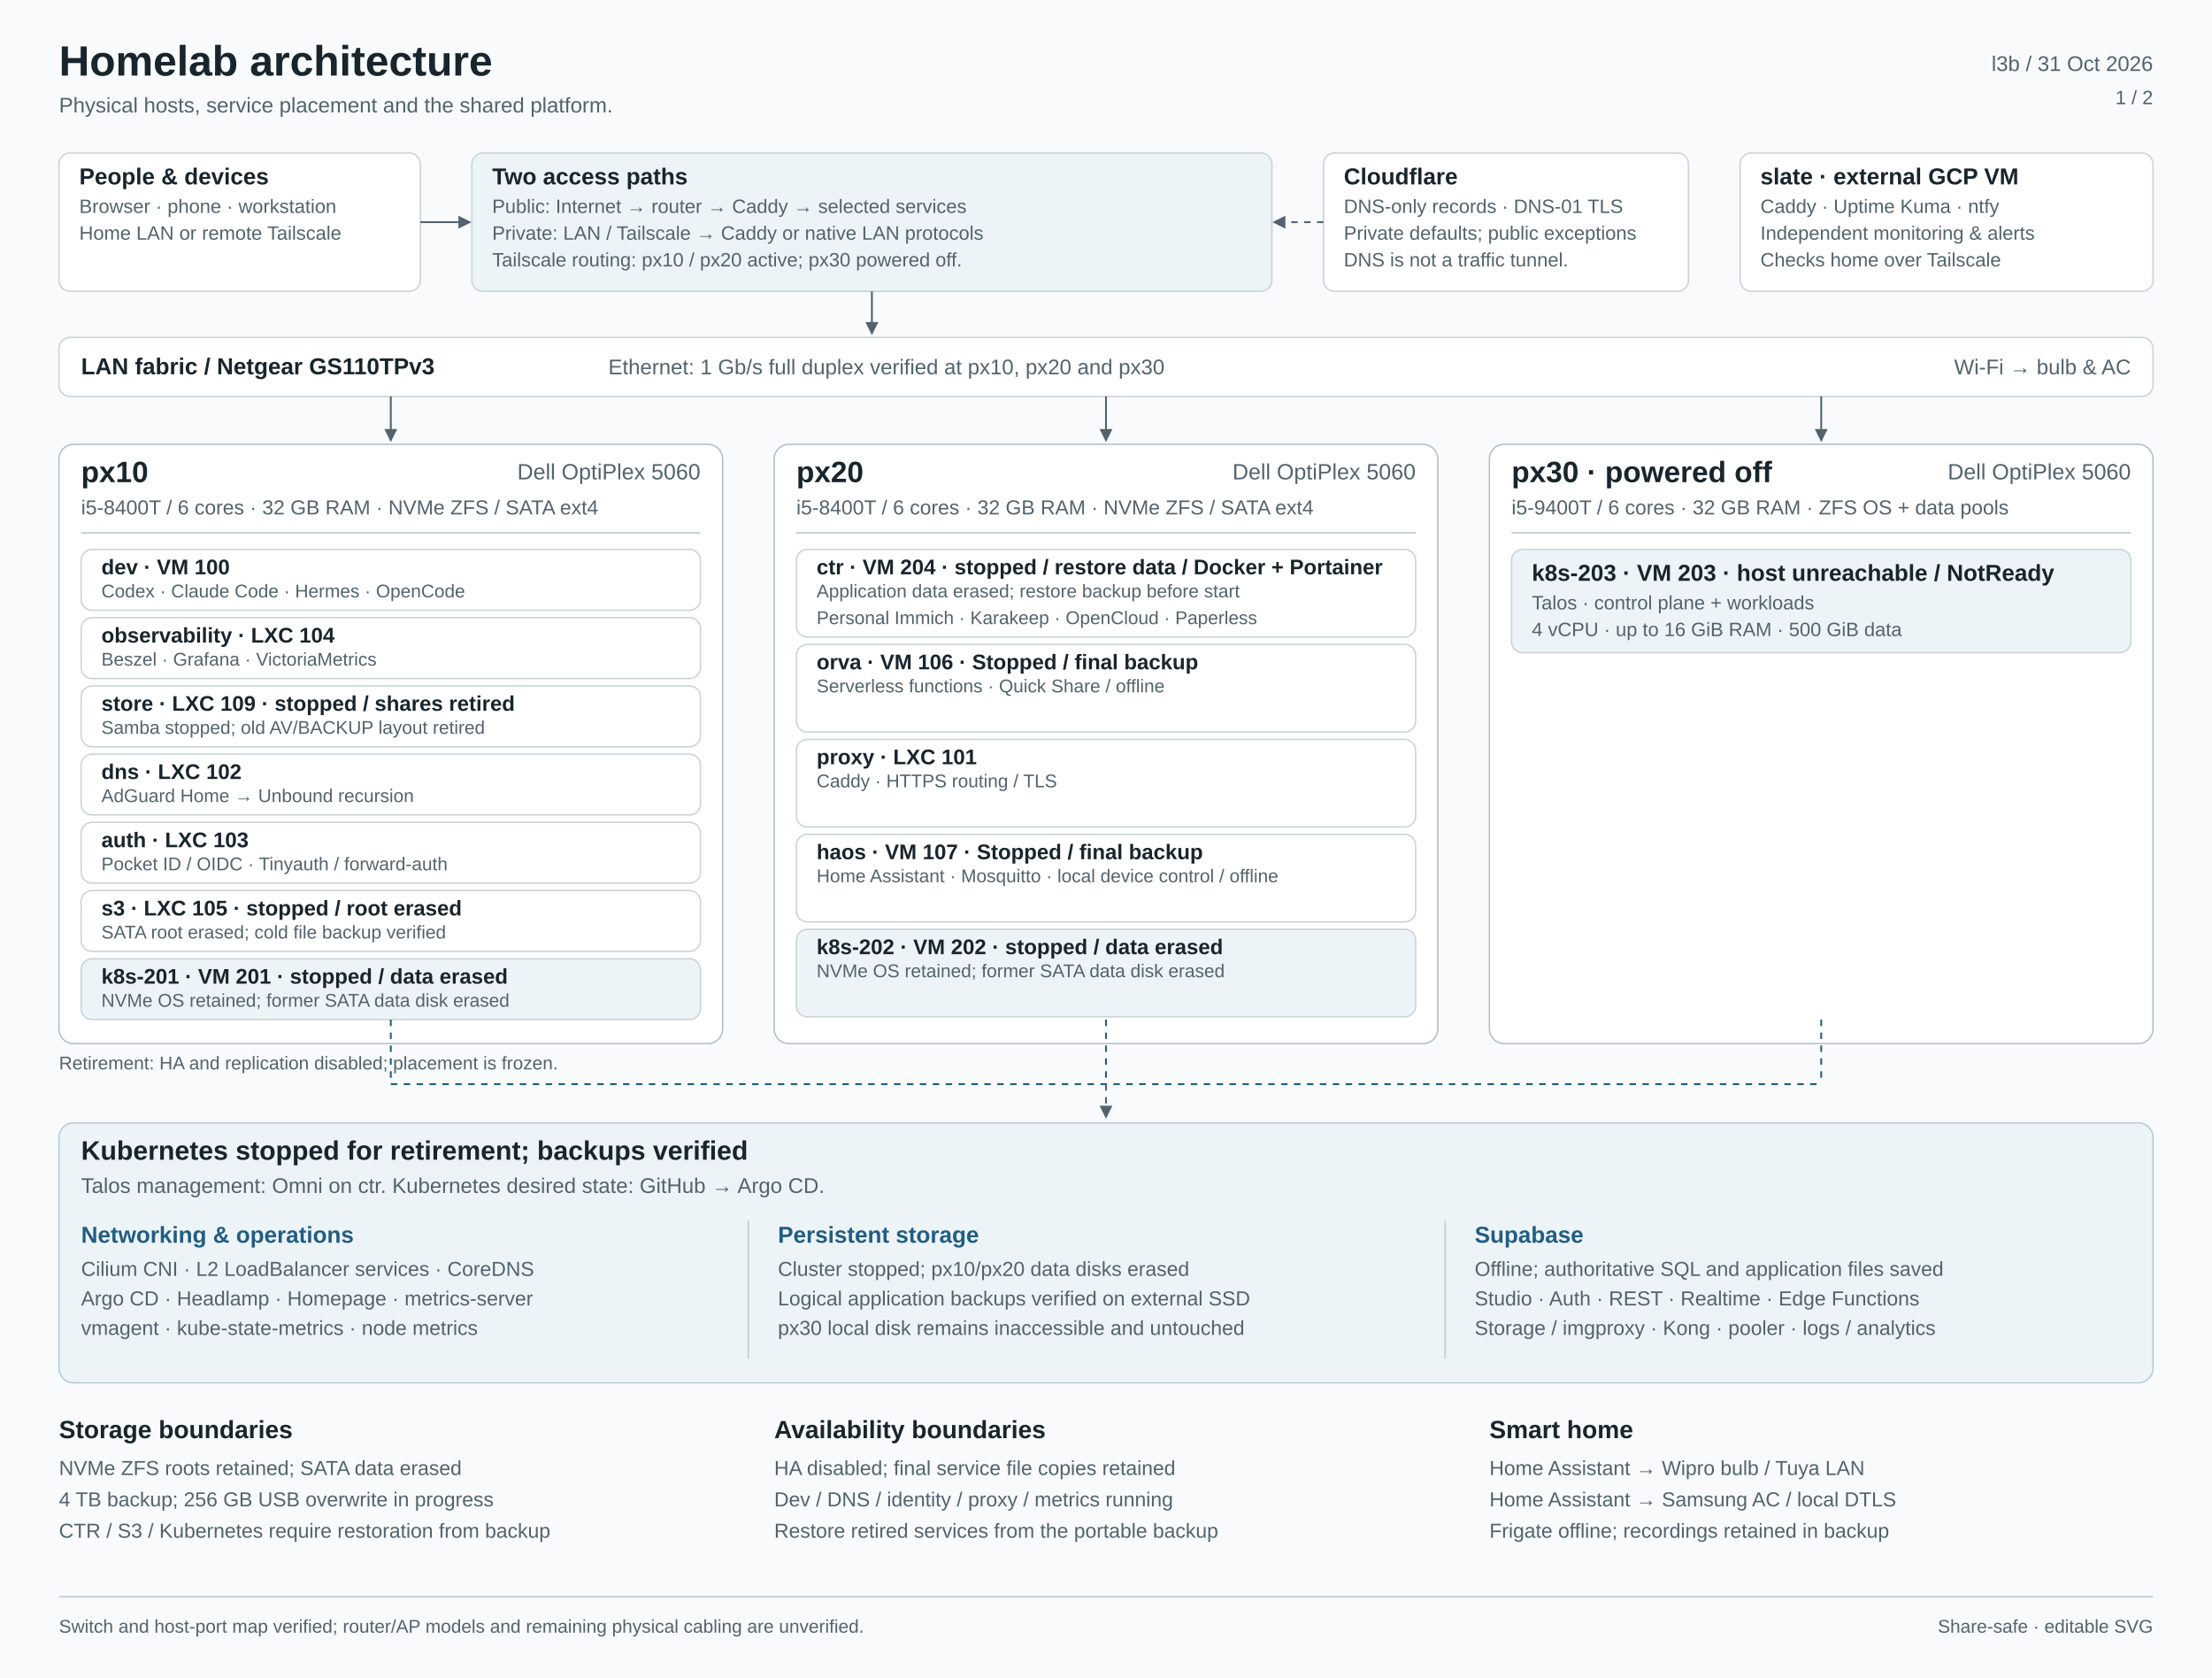
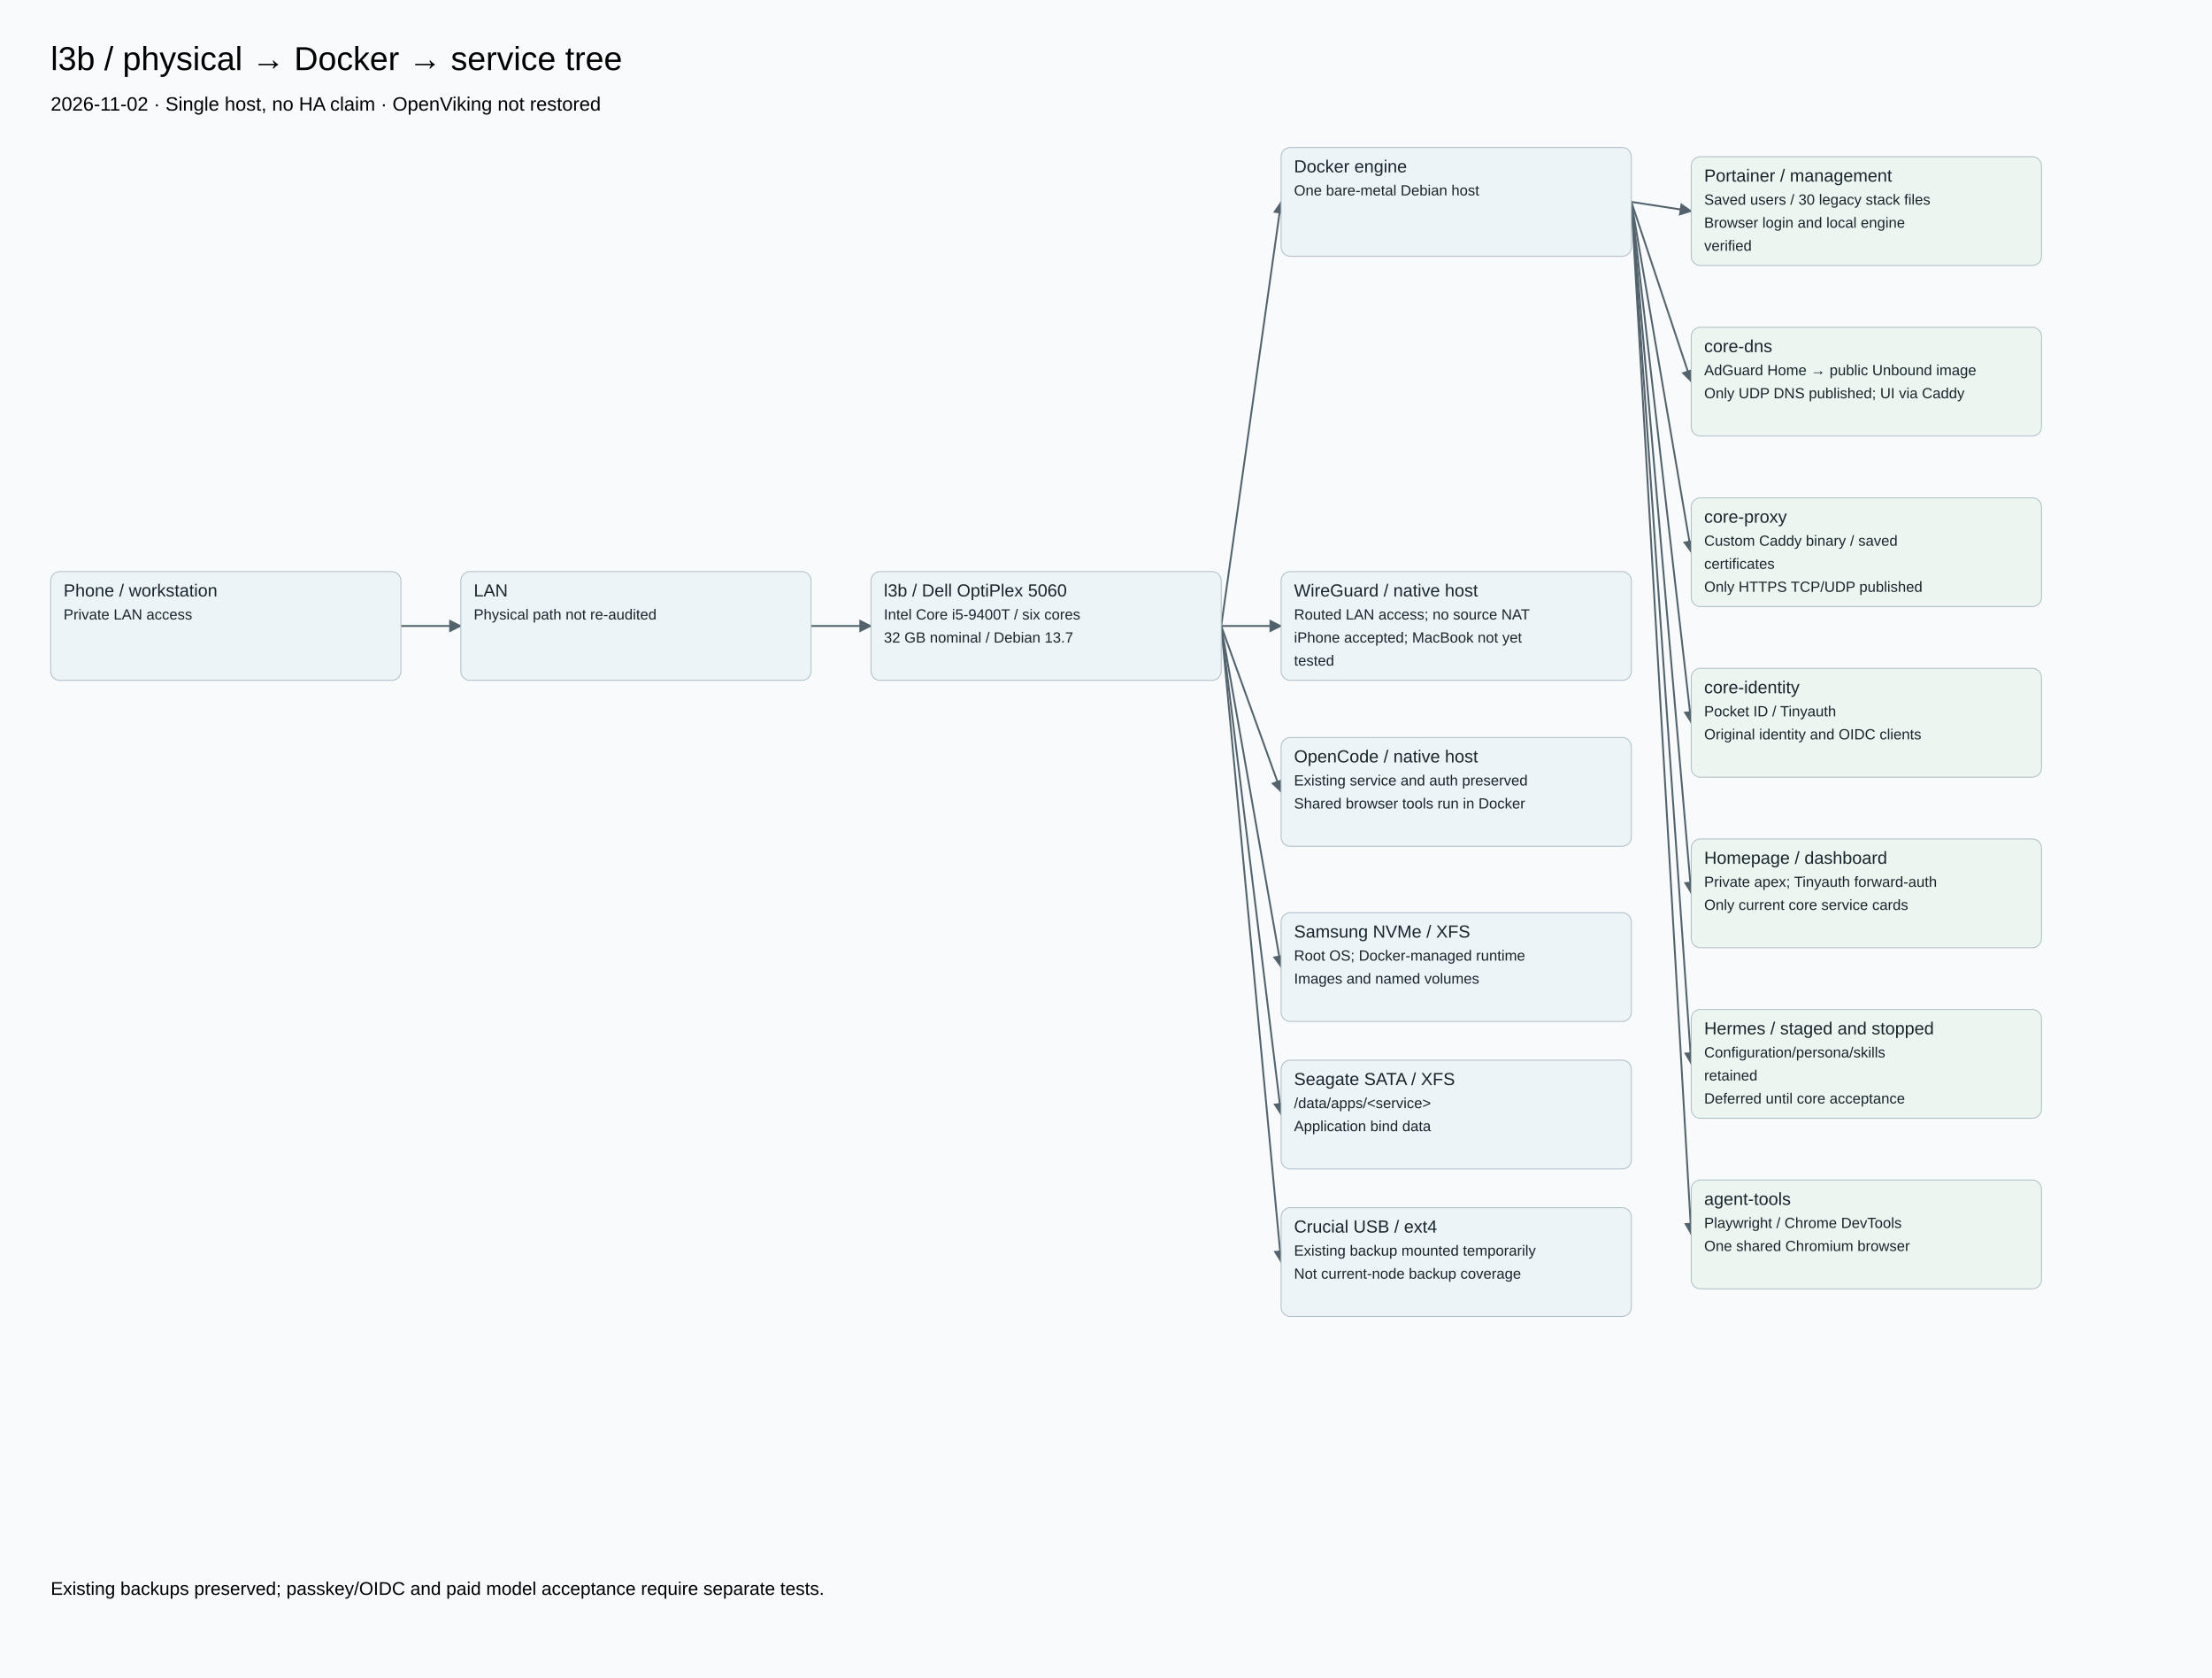
- <svg xmlns="http://www.w3.org/2000/svg" width="2400" height="1820" viewBox="0 0 2400 1820" role="img" aria-labelledby="title desc">
+ <svg xmlns="http://www.w3.org/2000/svg" width="2400" height="1820" viewBox="0 0 2400 1820" role="img">
  <defs>
    <marker id="arrow" viewBox="0 0 10 10" refX="9" refY="5" markerWidth="7" markerHeight="7" orient="auto-start-reverse">
-       <path d="M 0 0 L 10 5 L 0 10 z" fill="#52636d" />
-     </marker>
-     <marker id="tealArrow" viewBox="0 0 10 10" refX="9" refY="5" markerWidth="7" markerHeight="7" orient="auto-start-reverse">
-       <path d="M 0 0 L 10 5 L 0 10 z" fill="#25675d" />
+       <path d="M0 0L10 5L0 10z" fill="#52636d" />
    </marker>
  </defs>
  <rect width="2400" height="1820" fill="#f8fafb" />
-   <g font-family="Arial, Liberation Sans, sans-serif">
-     <text x="64" y="82" font-size="46" fill="#18252c" font-weight="600">Homelab architecture</text>
-     <text x="64" y="122" font-size="23" fill="#52636d" font-weight="400">Physical hosts, service placement and the shared platform.</text>
-     <text x="2336" y="77" font-size="23" fill="#52636d" font-weight="400" text-anchor="end">l3b / 31 Oct 2026</text>
-     <text x="2336" y="113" font-size="21" fill="#52636d" font-weight="400" text-anchor="end">1 / 2</text>
+   <g font-family="Arial, sans-serif">
+     <text x="55" y="76" font-size="36">l3b / physical → Docker → service tree</text>
+     <text x="55" y="120" font-size="21">2026-11-02 · Single host, no HA claim · OpenViking not restored</text>
+     <path d="M435 679L500 679" fill="none" stroke="#52636d" stroke-width="2" marker-end="url(#arrow)" />
+     <path d="M880 679L945 679" fill="none" stroke="#52636d" stroke-width="2" marker-end="url(#arrow)" />
+     <path d="M1325 679L1390 219" fill="none" stroke="#52636d" stroke-width="2" marker-end="url(#arrow)" />
+     <path d="M1325 679L1390 679" fill="none" stroke="#52636d" stroke-width="2" marker-end="url(#arrow)" />
+     <path d="M1325 679L1390 859" fill="none" stroke="#52636d" stroke-width="2" marker-end="url(#arrow)" />
+     <path d="M1325 679L1390 1049" fill="none" stroke="#52636d" stroke-width="2" marker-end="url(#arrow)" />
+     <path d="M1325 679L1390 1209" fill="none" stroke="#52636d" stroke-width="2" marker-end="url(#arrow)" />
+     <path d="M1325 679L1390 1369" fill="none" stroke="#52636d" stroke-width="2" marker-end="url(#arrow)" />
+     <path d="M1770 219L1835 229" fill="none" stroke="#52636d" stroke-width="2" marker-end="url(#arrow)" />
+     <path d="M1770 219L1835 414" fill="none" stroke="#52636d" stroke-width="2" marker-end="url(#arrow)" />
+     <path d="M1770 219L1835 599" fill="none" stroke="#52636d" stroke-width="2" marker-end="url(#arrow)" />
+     <path d="M1770 219L1835 784" fill="none" stroke="#52636d" stroke-width="2" marker-end="url(#arrow)" />
+     <path d="M1770 219L1835 969" fill="none" stroke="#52636d" stroke-width="2" marker-end="url(#arrow)" />
+     <path d="M1770 219L1835 1154" fill="none" stroke="#52636d" stroke-width="2" marker-end="url(#arrow)" />
+     <path d="M1770 219L1835 1339" fill="none" stroke="#52636d" stroke-width="2" marker-end="url(#arrow)" />
    <g data-node="true">
-       <rect x="64" y="166" width="392" height="150" rx="12" fill="#ffffff" stroke="#c7d2d7" stroke-width="1.5" />
-       <text x="86" y="200" font-size="25" fill="#18252c" font-weight="600">People &amp; devices</text>
-       <text x="86" y="231" font-size="21" fill="#52636d" font-weight="400">Browser · phone · workstation</text>
-       <text x="86" y="260" font-size="21" fill="#52636d" font-weight="400">Home LAN or remote Tailscale</text>
+       <rect x="55" y="620" width="380" height="118" rx="10" fill="#edf4f8" stroke="#aebfc7" />
+       <text x="69" y="647" font-size="19" fill="#18252c">Phone / workstation</text>
+       <text x="69" y="672" font-size="16" fill="#18252c">Private LAN access</text>
    </g>
    <g data-node="true">
-       <rect x="512" y="166" width="868" height="150" rx="12" fill="#edf4f8" stroke="#c7d2d7" stroke-width="1.5" />
-       <text x="534" y="200" font-size="25" fill="#18252c" font-weight="600">Two access paths</text>
-       <text x="534" y="231" font-size="21" fill="#52636d" font-weight="400">Public: Internet → router → Caddy → selected services</text>
-       <text x="534" y="260" font-size="21" fill="#52636d" font-weight="400">Private: LAN / Tailscale → Caddy or native LAN protocols</text>
-       <text x="534" y="289" font-size="21" fill="#52636d" font-weight="400">Tailscale routing: px10 / px20 active; px30 powered off.</text>
+       <rect x="500" y="620" width="380" height="118" rx="10" fill="#edf4f8" stroke="#aebfc7" />
+       <text x="514" y="647" font-size="19" fill="#18252c">LAN</text>
+       <text x="514" y="672" font-size="16" fill="#18252c">Physical path not re-audited</text>
    </g>
    <g data-node="true">
-       <rect x="1436" y="166" width="396" height="150" rx="12" fill="#ffffff" stroke="#c7d2d7" stroke-width="1.5" />
-       <text x="1458" y="200" font-size="25" fill="#18252c" font-weight="600">Cloudflare</text>
-       <text x="1458" y="231" font-size="21" fill="#52636d" font-weight="400">DNS-only records · DNS-01 TLS</text>
-       <text x="1458" y="260" font-size="21" fill="#52636d" font-weight="400">Private defaults; public exceptions</text>
-       <text x="1458" y="289" font-size="21" fill="#52636d" font-weight="400">DNS is not a traffic tunnel.</text>
+       <rect x="945" y="620" width="380" height="118" rx="10" fill="#edf4f8" stroke="#aebfc7" />
+       <text x="959" y="647" font-size="19" fill="#18252c">l3b / Dell OptiPlex 5060</text>
+       <text x="959" y="672" font-size="16" fill="#18252c">Intel Core i5-9400T / six cores</text>
+       <text x="959" y="697" font-size="16" fill="#18252c">32 GB nominal / Debian 13.7</text>
    </g>
    <g data-node="true">
-       <rect x="1888" y="166" width="448" height="150" rx="12" fill="#ffffff" stroke="#c7d2d7" stroke-width="1.5" />
-       <text x="1910" y="200" font-size="25" fill="#18252c" font-weight="600">slate · external GCP VM</text>
-       <text x="1910" y="231" font-size="21" fill="#52636d" font-weight="400">Caddy · Uptime Kuma · ntfy</text>
-       <text x="1910" y="260" font-size="21" fill="#52636d" font-weight="400">Independent monitoring &amp; alerts</text>
-       <text x="1910" y="289" font-size="21" fill="#52636d" font-weight="400">Checks home over Tailscale</text>
-     </g>
-     <path d="M456 241H510" fill="none" stroke="#52636d" stroke-width="2" stroke-linejoin="round" marker-end="url(#arrow)" />
-     <path d="M1436 241H1382" fill="none" stroke="#52636d" stroke-width="2" stroke-linejoin="round" stroke-dasharray="7 7" marker-end="url(#arrow)" />
-     <path d="M946 316V362" fill="none" stroke="#52636d" stroke-width="2" stroke-linejoin="round" marker-end="url(#arrow)" />
-     <rect x="64" y="366" width="2272" height="64" rx="12" fill="#ffffff" stroke="#c7d2d7" stroke-width="1.5" />
-     <text x="88" y="406" font-size="25" fill="#18252c" font-weight="600">LAN fabric / Netgear GS110TPv3</text>
-     <text x="660" y="406" font-size="23" fill="#52636d" font-weight="400">Ethernet: 1 Gb/s full duplex verified at px10, px20 and px30</text>
-     <text x="2312" y="406" font-size="23" fill="#52636d" font-weight="400" text-anchor="end">Wi-Fi → bulb &amp; AC</text>
-     <path d="M424 430V478" fill="none" stroke="#52636d" stroke-width="2" stroke-linejoin="round" marker-end="url(#arrow)" />
-     <path d="M1200 430V478" fill="none" stroke="#52636d" stroke-width="2" stroke-linejoin="round" marker-end="url(#arrow)" />
-     <path d="M1976 430V478" fill="none" stroke="#52636d" stroke-width="2" stroke-linejoin="round" marker-end="url(#arrow)" />
-     <rect x="64" y="482" width="720" height="650" rx="16" fill="#ffffff" stroke="#aebfc7" stroke-width="1.5" />
-     <text x="88" y="523" font-size="32" fill="#18252c" font-weight="600">px10</text>
-     <text x="760" y="520" font-size="24" fill="#52636d" font-weight="400" text-anchor="end">Dell OptiPlex 5060</text>
-     <text x="88" y="558" font-size="22" fill="#52636d" font-weight="400">i5-8400T / 6 cores · 32 GB RAM · NVMe ZFS / SATA ext4</text>
-     <path d="M88 578H760" fill="none" stroke="#c7d2d7" stroke-width="2" stroke-linejoin="round" />
-     <rect x="840" y="482" width="720" height="650" rx="16" fill="#ffffff" stroke="#aebfc7" stroke-width="1.5" />
-     <text x="864" y="523" font-size="32" fill="#18252c" font-weight="600">px20</text>
-     <text x="1536" y="520" font-size="24" fill="#52636d" font-weight="400" text-anchor="end">Dell OptiPlex 5060</text>
-     <text x="864" y="558" font-size="22" fill="#52636d" font-weight="400">i5-8400T / 6 cores · 32 GB RAM · NVMe ZFS / SATA ext4</text>
-     <path d="M864 578H1536" fill="none" stroke="#c7d2d7" stroke-width="2" stroke-linejoin="round" />
-     <rect x="1616" y="482" width="720" height="650" rx="16" fill="#ffffff" stroke="#aebfc7" stroke-width="1.5" />
-     <text x="1640" y="523" font-size="32" fill="#18252c" font-weight="600">px30 · powered off</text>
-     <text x="2312" y="520" font-size="24" fill="#52636d" font-weight="400" text-anchor="end">Dell OptiPlex 5060</text>
-     <text x="1640" y="558" font-size="22" fill="#52636d" font-weight="400">i5-9400T / 6 cores · 32 GB RAM · ZFS OS + data pools</text>
-     <path d="M1640 578H2312" fill="none" stroke="#c7d2d7" stroke-width="2" stroke-linejoin="round" />
-     <g data-node="true">
-       <rect x="88" y="596" width="672" height="66" rx="12" fill="#ffffff" stroke="#c7d2d7" stroke-width="1.5" />
-       <text x="110" y="623" font-size="23" fill="#18252c" font-weight="600">dev · VM 100</text>
-       <text x="110" y="648" font-size="20" fill="#52636d" font-weight="400">Codex · Claude Code · Hermes · OpenCode</text>
+       <rect x="1390" y="160" width="380" height="118" rx="10" fill="#edf4f8" stroke="#aebfc7" />
+       <text x="1404" y="187" font-size="19" fill="#18252c">Docker engine</text>
+       <text x="1404" y="212" font-size="16" fill="#18252c">One bare-metal Debian host</text>
    </g>
    <g data-node="true">
-       <rect x="88" y="670" width="672" height="66" rx="12" fill="#ffffff" stroke="#c7d2d7" stroke-width="1.5" />
-       <text x="110" y="697" font-size="23" fill="#18252c" font-weight="600">observability · LXC 104</text>
-       <text x="110" y="722" font-size="20" fill="#52636d" font-weight="400">Beszel · Grafana · VictoriaMetrics</text>
+       <rect x="1390" y="620" width="380" height="118" rx="10" fill="#edf4f8" stroke="#aebfc7" />
+       <text x="1404" y="647" font-size="19" fill="#18252c">WireGuard / native host</text>
+       <text x="1404" y="672" font-size="16" fill="#18252c">Routed LAN access; no source NAT</text>
+       <text x="1404" y="697" font-size="16" fill="#18252c">iPhone accepted; MacBook not yet</text>
+       <text x="1404" y="722" font-size="16" fill="#18252c">tested</text>
    </g>
    <g data-node="true">
-       <rect x="88" y="744" width="672" height="66" rx="12" fill="#ffffff" stroke="#c7d2d7" stroke-width="1.5" />
-       <text x="110" y="771" font-size="23" fill="#18252c" font-weight="600">store · LXC 109 · stopped / shares retired</text>
-       <text x="110" y="796" font-size="20" fill="#52636d" font-weight="400">Samba stopped; old AV/BACKUP layout retired</text>
+       <rect x="1390" y="800" width="380" height="118" rx="10" fill="#edf4f8" stroke="#aebfc7" />
+       <text x="1404" y="827" font-size="19" fill="#18252c">OpenCode / native host</text>
+       <text x="1404" y="852" font-size="16" fill="#18252c">Existing service and auth preserved</text>
+       <text x="1404" y="877" font-size="16" fill="#18252c">Shared browser tools run in Docker</text>
    </g>
    <g data-node="true">
-       <rect x="864" y="596" width="672" height="95" rx="12" fill="#ffffff" stroke="#c7d2d7" stroke-width="1.5" />
-       <text x="886" y="623" font-size="23" fill="#18252c" font-weight="600">ctr · VM 204 · stopped / restore data / Docker + Portainer</text>
-       <text x="886" y="648" font-size="20" fill="#52636d" font-weight="400">Application data erased; restore backup before start</text>
-       <text x="886" y="677" font-size="20" fill="#52636d" font-weight="400">Personal   Immich · Karakeep · OpenCloud · Paperless</text>
+       <rect x="1390" y="990" width="380" height="118" rx="10" fill="#edf4f8" stroke="#aebfc7" />
+       <text x="1404" y="1017" font-size="19" fill="#18252c">Samsung NVMe / XFS</text>
+       <text x="1404" y="1042" font-size="16" fill="#18252c">Root OS; Docker-managed runtime</text>
+       <text x="1404" y="1067" font-size="16" fill="#18252c">Images and named volumes</text>
    </g>
    <g data-node="true">
-       <rect x="864" y="699" width="672" height="95" rx="12" fill="#ffffff" stroke="#c7d2d7" stroke-width="1.5" />
-       <text x="886" y="726" font-size="23" fill="#18252c" font-weight="600">orva · VM 106 · Stopped / final backup</text>
-       <text x="886" y="751" font-size="20" fill="#52636d" font-weight="400">Serverless functions · Quick Share / offline</text>
+       <rect x="1390" y="1150" width="380" height="118" rx="10" fill="#edf4f8" stroke="#aebfc7" />
+       <text x="1404" y="1177" font-size="19" fill="#18252c">Seagate SATA / XFS</text>
+       <text x="1404" y="1202" font-size="16" fill="#18252c">/data/apps/&lt;service&gt;</text>
+       <text x="1404" y="1227" font-size="16" fill="#18252c">Application bind data</text>
    </g>
    <g data-node="true">
-       <rect x="864" y="802" width="672" height="95" rx="12" fill="#ffffff" stroke="#c7d2d7" stroke-width="1.5" />
-       <text x="886" y="829" font-size="23" fill="#18252c" font-weight="600">proxy · LXC 101</text>
-       <text x="886" y="854" font-size="20" fill="#52636d" font-weight="400">Caddy · HTTPS routing / TLS</text>
+       <rect x="1390" y="1310" width="380" height="118" rx="10" fill="#edf4f8" stroke="#aebfc7" />
+       <text x="1404" y="1337" font-size="19" fill="#18252c">Crucial USB / ext4</text>
+       <text x="1404" y="1362" font-size="16" fill="#18252c">Existing backup mounted temporarily</text>
+       <text x="1404" y="1387" font-size="16" fill="#18252c">Not current-node backup coverage</text>
    </g>
    <g data-node="true">
-       <rect x="88" y="818" width="672" height="66" rx="12" fill="#ffffff" stroke="#c7d2d7" stroke-width="1.5" />
-       <text x="110" y="845" font-size="23" fill="#18252c" font-weight="600">dns · LXC 102</text>
-       <text x="110" y="870" font-size="20" fill="#52636d" font-weight="400">AdGuard Home → Unbound recursion</text>
+       <rect x="1835" y="170" width="380" height="118" rx="10" fill="#edf5f1" stroke="#aebfc7" />
+       <text x="1849" y="197" font-size="19" fill="#18252c">Portainer / management</text>
+       <text x="1849" y="222" font-size="16" fill="#18252c">Saved users / 30 legacy stack files</text>
+       <text x="1849" y="247" font-size="16" fill="#18252c">Browser login and local engine</text>
+       <text x="1849" y="272" font-size="16" fill="#18252c">verified</text>
    </g>
    <g data-node="true">
-       <rect x="88" y="892" width="672" height="66" rx="12" fill="#ffffff" stroke="#c7d2d7" stroke-width="1.5" />
-       <text x="110" y="919" font-size="23" fill="#18252c" font-weight="600">auth · LXC 103</text>
-       <text x="110" y="944" font-size="20" fill="#52636d" font-weight="400">Pocket ID / OIDC · Tinyauth / forward-auth</text>
+       <rect x="1835" y="355" width="380" height="118" rx="10" fill="#edf5f1" stroke="#aebfc7" />
+       <text x="1849" y="382" font-size="19" fill="#18252c">core-dns</text>
+       <text x="1849" y="407" font-size="16" fill="#18252c">AdGuard Home → public Unbound image</text>
+       <text x="1849" y="432" font-size="16" fill="#18252c">Only UDP DNS published; UI via Caddy</text>
    </g>
    <g data-node="true">
-       <rect x="88" y="966" width="672" height="66" rx="12" fill="#ffffff" stroke="#c7d2d7" stroke-width="1.5" />
-       <text x="110" y="993" font-size="23" fill="#18252c" font-weight="600">s3 · LXC 105 · stopped / root erased</text>
-       <text x="110" y="1018" font-size="20" fill="#52636d" font-weight="400">SATA root erased; cold file backup verified</text>
+       <rect x="1835" y="540" width="380" height="118" rx="10" fill="#edf5f1" stroke="#aebfc7" />
+       <text x="1849" y="567" font-size="19" fill="#18252c">core-proxy</text>
+       <text x="1849" y="592" font-size="16" fill="#18252c">Custom Caddy binary / saved</text>
+       <text x="1849" y="617" font-size="16" fill="#18252c">certificates</text>
+       <text x="1849" y="642" font-size="16" fill="#18252c">Only HTTPS TCP/UDP published</text>
    </g>
    <g data-node="true">
-       <rect x="864" y="905" width="672" height="95" rx="12" fill="#ffffff" stroke="#c7d2d7" stroke-width="1.5" />
-       <text x="886" y="932" font-size="23" fill="#18252c" font-weight="600">haos · VM 107 · Stopped / final backup</text>
-       <text x="886" y="957" font-size="20" fill="#52636d" font-weight="400">Home Assistant · Mosquitto · local device control / offline</text>
+       <rect x="1835" y="725" width="380" height="118" rx="10" fill="#edf5f1" stroke="#aebfc7" />
+       <text x="1849" y="752" font-size="19" fill="#18252c">core-identity</text>
+       <text x="1849" y="777" font-size="16" fill="#18252c">Pocket ID / Tinyauth</text>
+       <text x="1849" y="802" font-size="16" fill="#18252c">Original identity and OIDC clients</text>
    </g>
    <g data-node="true">
-       <rect x="88" y="1040" width="672" height="66" rx="12" fill="#edf4f8" stroke="#c7d2d7" stroke-width="1.5" />
-       <text x="110" y="1067" font-size="23" fill="#18252c" font-weight="600">k8s-201 · VM 201 · stopped / data erased</text>
-       <text x="110" y="1092" font-size="20" fill="#52636d" font-weight="400">NVMe OS retained; former SATA data disk erased</text>
+       <rect x="1835" y="910" width="380" height="118" rx="10" fill="#edf5f1" stroke="#aebfc7" />
+       <text x="1849" y="937" font-size="19" fill="#18252c">Homepage / dashboard</text>
+       <text x="1849" y="962" font-size="16" fill="#18252c">Private apex; Tinyauth forward-auth</text>
+       <text x="1849" y="987" font-size="16" fill="#18252c">Only current core service cards</text>
    </g>
    <g data-node="true">
-       <rect x="864" y="1008" width="672" height="95" rx="12" fill="#edf4f8" stroke="#c7d2d7" stroke-width="1.5" />
-       <text x="886" y="1035" font-size="23" fill="#18252c" font-weight="600">k8s-202 · VM 202 · stopped / data erased</text>
-       <text x="886" y="1060" font-size="20" fill="#52636d" font-weight="400">NVMe OS retained; former SATA data disk erased</text>
+       <rect x="1835" y="1095" width="380" height="118" rx="10" fill="#edf5f1" stroke="#aebfc7" />
+       <text x="1849" y="1122" font-size="19" fill="#18252c">Hermes / staged and stopped</text>
+       <text x="1849" y="1147" font-size="16" fill="#18252c">Configuration/persona/skills</text>
+       <text x="1849" y="1172" font-size="16" fill="#18252c">retained</text>
+       <text x="1849" y="1197" font-size="16" fill="#18252c">Deferred until core acceptance</text>
    </g>
    <g data-node="true">
-       <rect x="1640" y="596" width="672" height="112" rx="12" fill="#edf4f8" stroke="#c7d2d7" stroke-width="1.5" />
-       <text x="1662" y="630" font-size="25" fill="#18252c" font-weight="600">k8s-203 · VM 203 · host unreachable / NotReady</text>
-       <text x="1662" y="661" font-size="21" fill="#52636d" font-weight="400">Talos · control plane + workloads</text>
-       <text x="1662" y="690" font-size="21" fill="#52636d" font-weight="400">4 vCPU · up to 16 GiB RAM · 500 GiB data</text>
+       <rect x="1835" y="1280" width="380" height="118" rx="10" fill="#edf5f1" stroke="#aebfc7" />
+       <text x="1849" y="1307" font-size="19" fill="#18252c">agent-tools</text>
+       <text x="1849" y="1332" font-size="16" fill="#18252c">Playwright / Chrome DevTools</text>
+       <text x="1849" y="1357" font-size="16" fill="#18252c">One shared Chromium browser</text>
    </g>
-     <path d="M424 1106V1176" fill="none" stroke="#225d82" stroke-width="2" stroke-linejoin="round" stroke-dasharray="7 7" />
-     <path d="M1200 1106V1176" fill="none" stroke="#225d82" stroke-width="2" stroke-linejoin="round" stroke-dasharray="7 7" />
-     <path d="M1976 1106V1176" fill="none" stroke="#225d82" stroke-width="2" stroke-linejoin="round" stroke-dasharray="7 7" />
-     <path d="M424 1176H1976" fill="none" stroke="#225d82" stroke-width="2" stroke-linejoin="round" stroke-dasharray="7 7" />
-     <path d="M1200 1176V1212" fill="none" stroke="#52636d" stroke-width="2" stroke-linejoin="round" stroke-dasharray="7 7" marker-end="url(#arrow)" />
-     <text x="64" y="1160" font-size="20" fill="#52636d" font-weight="400">Retirement: HA and replication disabled; placement is frozen.</text>
-     <rect x="64" y="1218" width="2272" height="282" rx="16" fill="#edf4f8" stroke="#b5cbd8" stroke-width="1.5" />
-     <text x="88" y="1258" font-size="29" fill="#18252c" font-weight="600">Kubernetes stopped for retirement; backups verified</text>
-     <text x="88" y="1294" font-size="23" fill="#52636d" font-weight="400">Talos management: Omni on ctr. Kubernetes desired state: GitHub → Argo CD.</text>
-     <path d="M812 1324V1474" fill="none" stroke="#c7d2d7" stroke-width="2" stroke-linejoin="round" />
-     <path d="M1568 1324V1474" fill="none" stroke="#c7d2d7" stroke-width="2" stroke-linejoin="round" />
-     <text x="88" y="1348" font-size="25" fill="#225d82" font-weight="600">Networking &amp; operations</text>
-     <text x="88" y="1384" font-size="22" fill="#52636d" font-weight="400">Cilium CNI · L2 LoadBalancer services · CoreDNS</text>
-     <text x="88" y="1416" font-size="22" fill="#52636d" font-weight="400">Argo CD · Headlamp · Homepage · metrics-server</text>
-     <text x="88" y="1448" font-size="22" fill="#52636d" font-weight="400">vmagent · kube-state-metrics · node metrics</text>
-     <text x="844" y="1348" font-size="25" fill="#225d82" font-weight="600">Persistent storage</text>
-     <text x="844" y="1384" font-size="22" fill="#52636d" font-weight="400">Cluster stopped; px10/px20 data disks erased</text>
-     <text x="844" y="1416" font-size="22" fill="#52636d" font-weight="400">Logical application backups verified on external SSD</text>
-     <text x="844" y="1448" font-size="22" fill="#52636d" font-weight="400">px30 local disk remains inaccessible and untouched</text>
-     <text x="1600" y="1348" font-size="25" fill="#225d82" font-weight="600">Supabase</text>
-     <text x="1600" y="1384" font-size="22" fill="#52636d" font-weight="400">Offline; authoritative SQL and application files saved</text>
-     <text x="1600" y="1416" font-size="22" fill="#52636d" font-weight="400">Studio · Auth · REST · Realtime · Edge Functions</text>
-     <text x="1600" y="1448" font-size="22" fill="#52636d" font-weight="400">Storage / imgproxy · Kong · pooler · logs / analytics</text>
-     <text x="64" y="1560" font-size="27" fill="#18252c" font-weight="600">Storage boundaries</text>
-     <text x="840" y="1560" font-size="27" fill="#18252c" font-weight="600">Availability boundaries</text>
-     <text x="1616" y="1560" font-size="27" fill="#18252c" font-weight="600">Smart home</text>
-     <text x="64" y="1600" font-size="22" fill="#52636d" font-weight="400">NVMe ZFS roots retained; SATA data erased</text>
-     <text x="64" y="1634" font-size="22" fill="#52636d" font-weight="400">4 TB backup; 256 GB USB overwrite in progress</text>
-     <text x="64" y="1668" font-size="22" fill="#52636d" font-weight="400">CTR / S3 / Kubernetes require restoration from backup</text>
-     <text x="840" y="1600" font-size="22" fill="#52636d" font-weight="400">HA disabled; final service file copies retained</text>
-     <text x="840" y="1634" font-size="22" fill="#52636d" font-weight="400">Dev / DNS / identity / proxy / metrics running</text>
-     <text x="840" y="1668" font-size="22" fill="#52636d" font-weight="400">Restore retired services from the portable backup</text>
-     <text x="1616" y="1600" font-size="22" fill="#52636d" font-weight="400">Home Assistant → Wipro bulb / Tuya LAN</text>
-     <text x="1616" y="1634" font-size="22" fill="#52636d" font-weight="400">Home Assistant → Samsung AC / local DTLS</text>
-     <text x="1616" y="1668" font-size="22" fill="#52636d" font-weight="400">Frigate offline; recordings retained in backup</text>
-     <path d="M64 1732H2336" fill="none" stroke="#c7d2d7" stroke-width="2" stroke-linejoin="round" />
-     <text x="64" y="1771" font-size="20" fill="#52636d" font-weight="400">Switch and host-port map verified; router/AP models and remaining physical cabling are unverified.</text>
-     <text x="2336" y="1771" font-size="20" fill="#52636d" font-weight="400" text-anchor="end">Share-safe · editable SVG</text>
+     <text x="55" y="1730" font-size="20">Existing backups preserved; passkey/OIDC and paid model acceptance require separate tests.</text>
  </g>
</svg>
